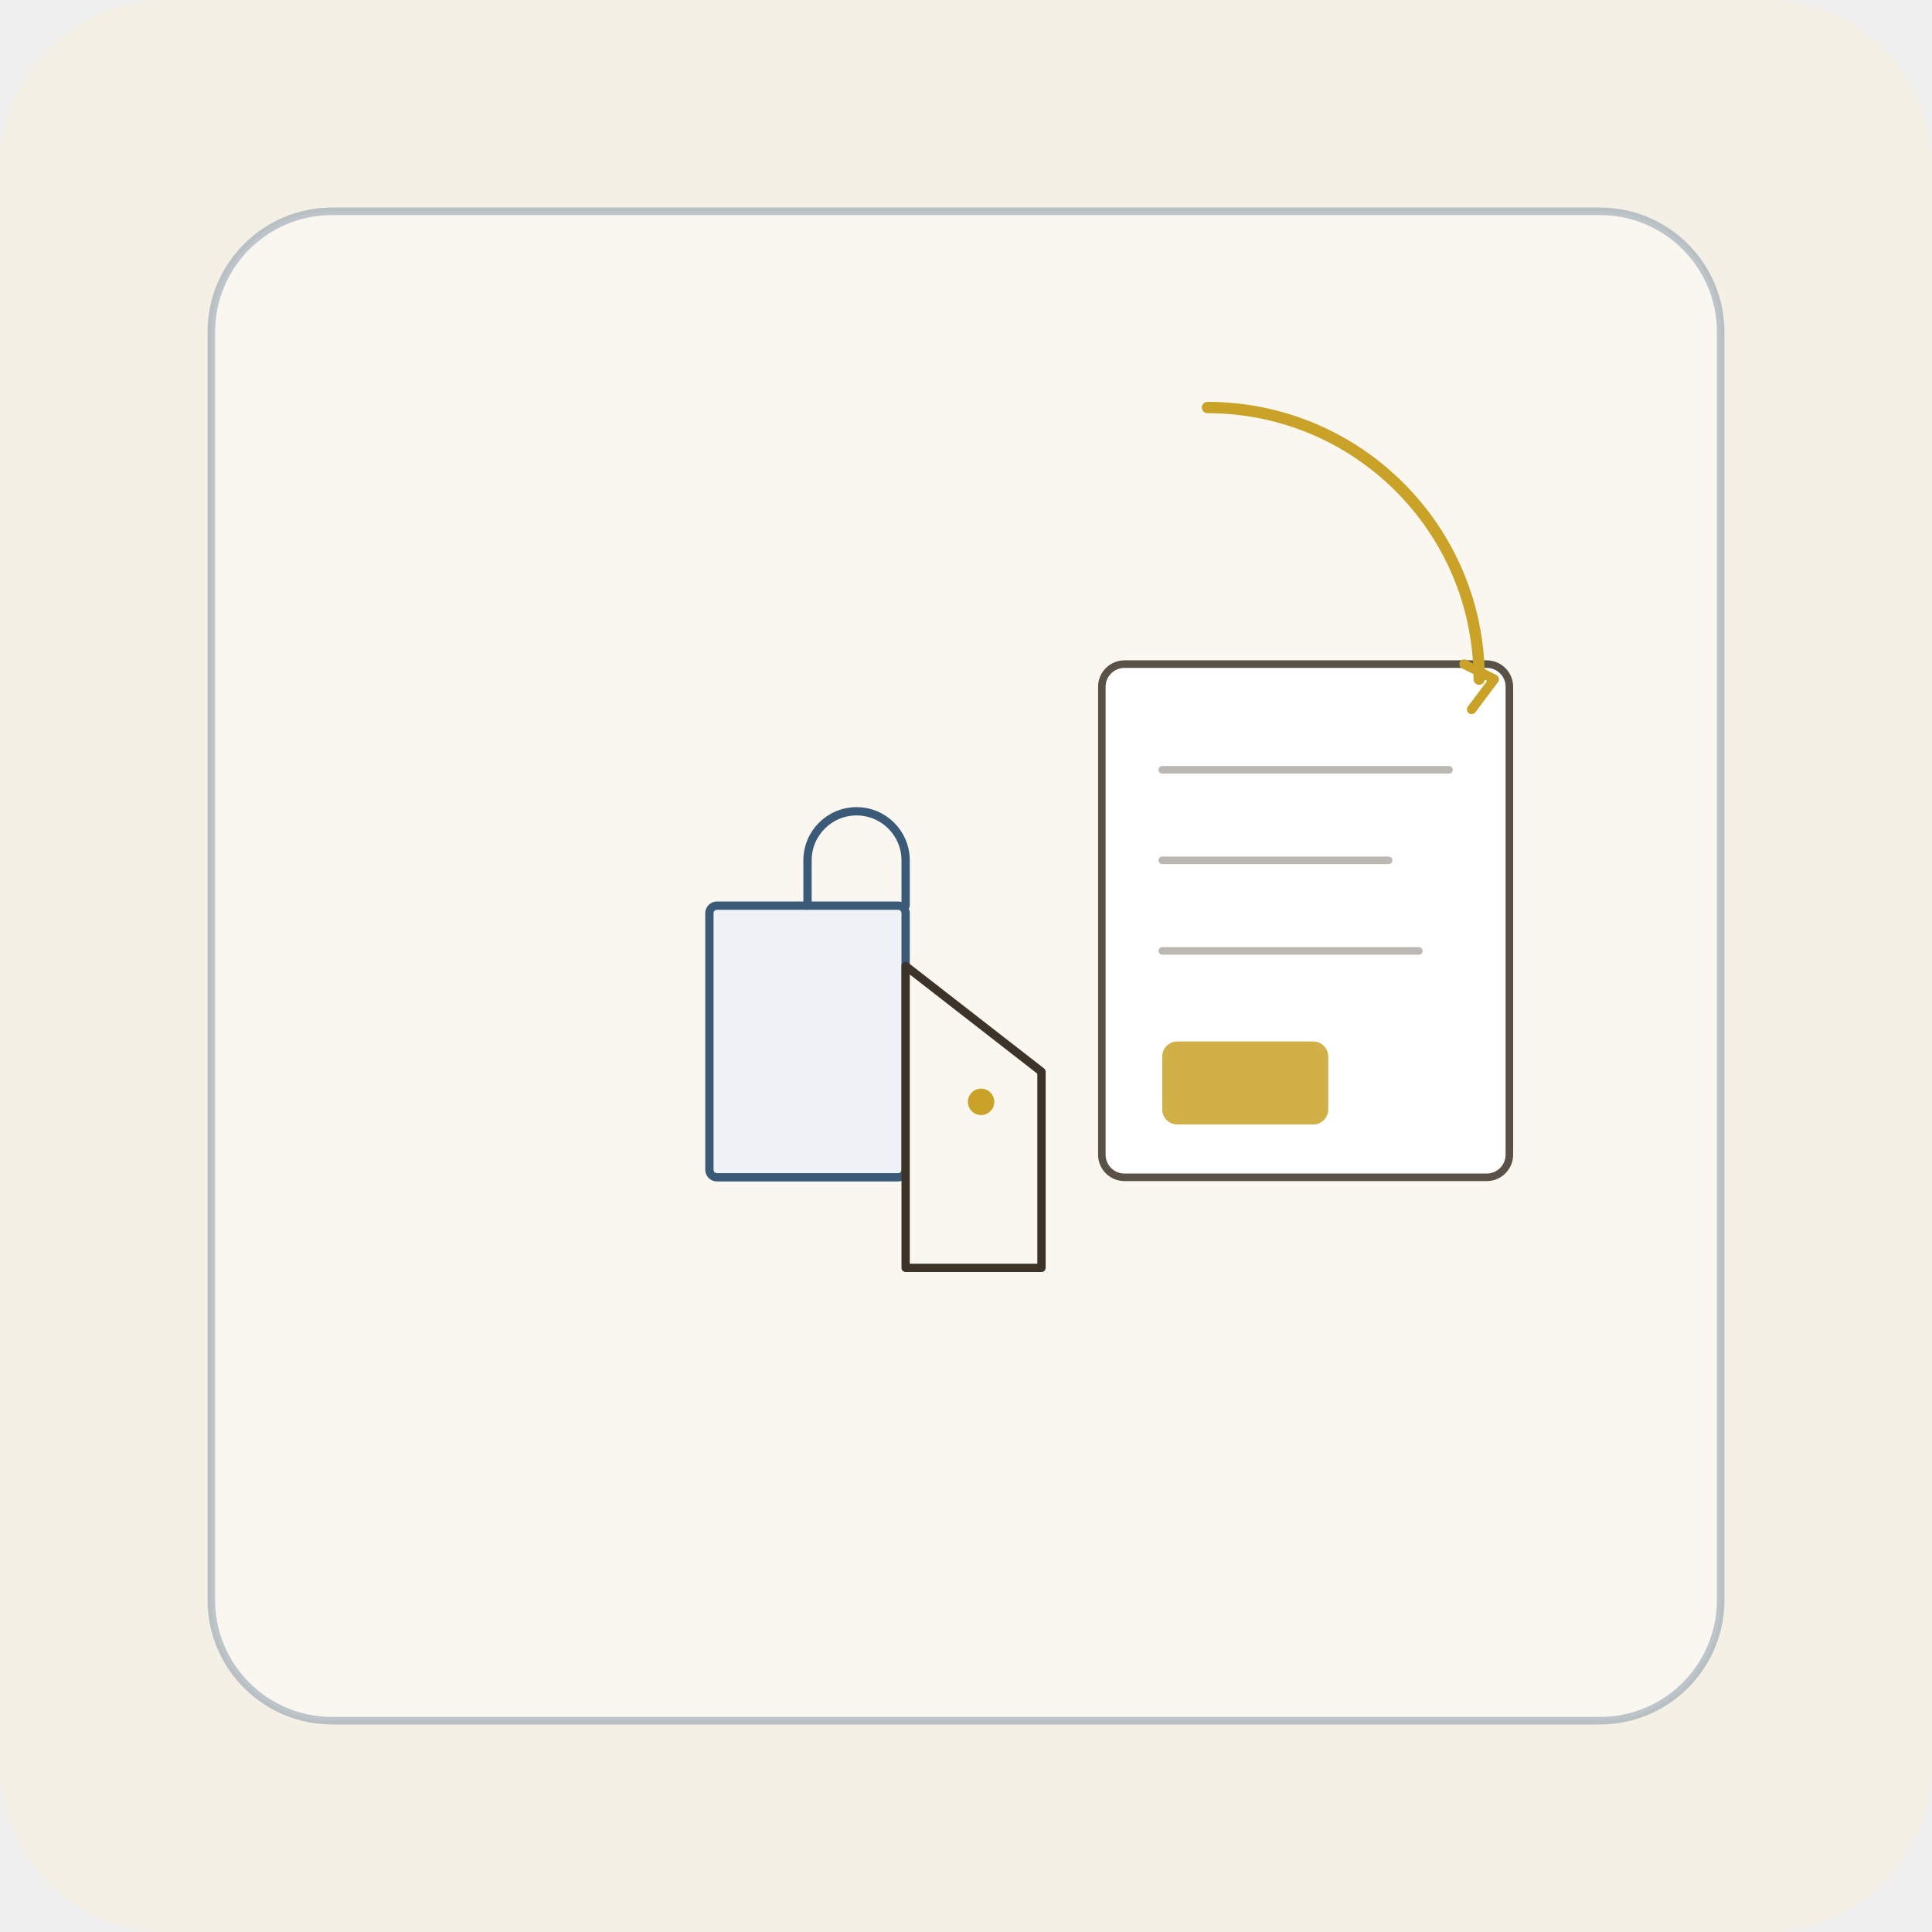
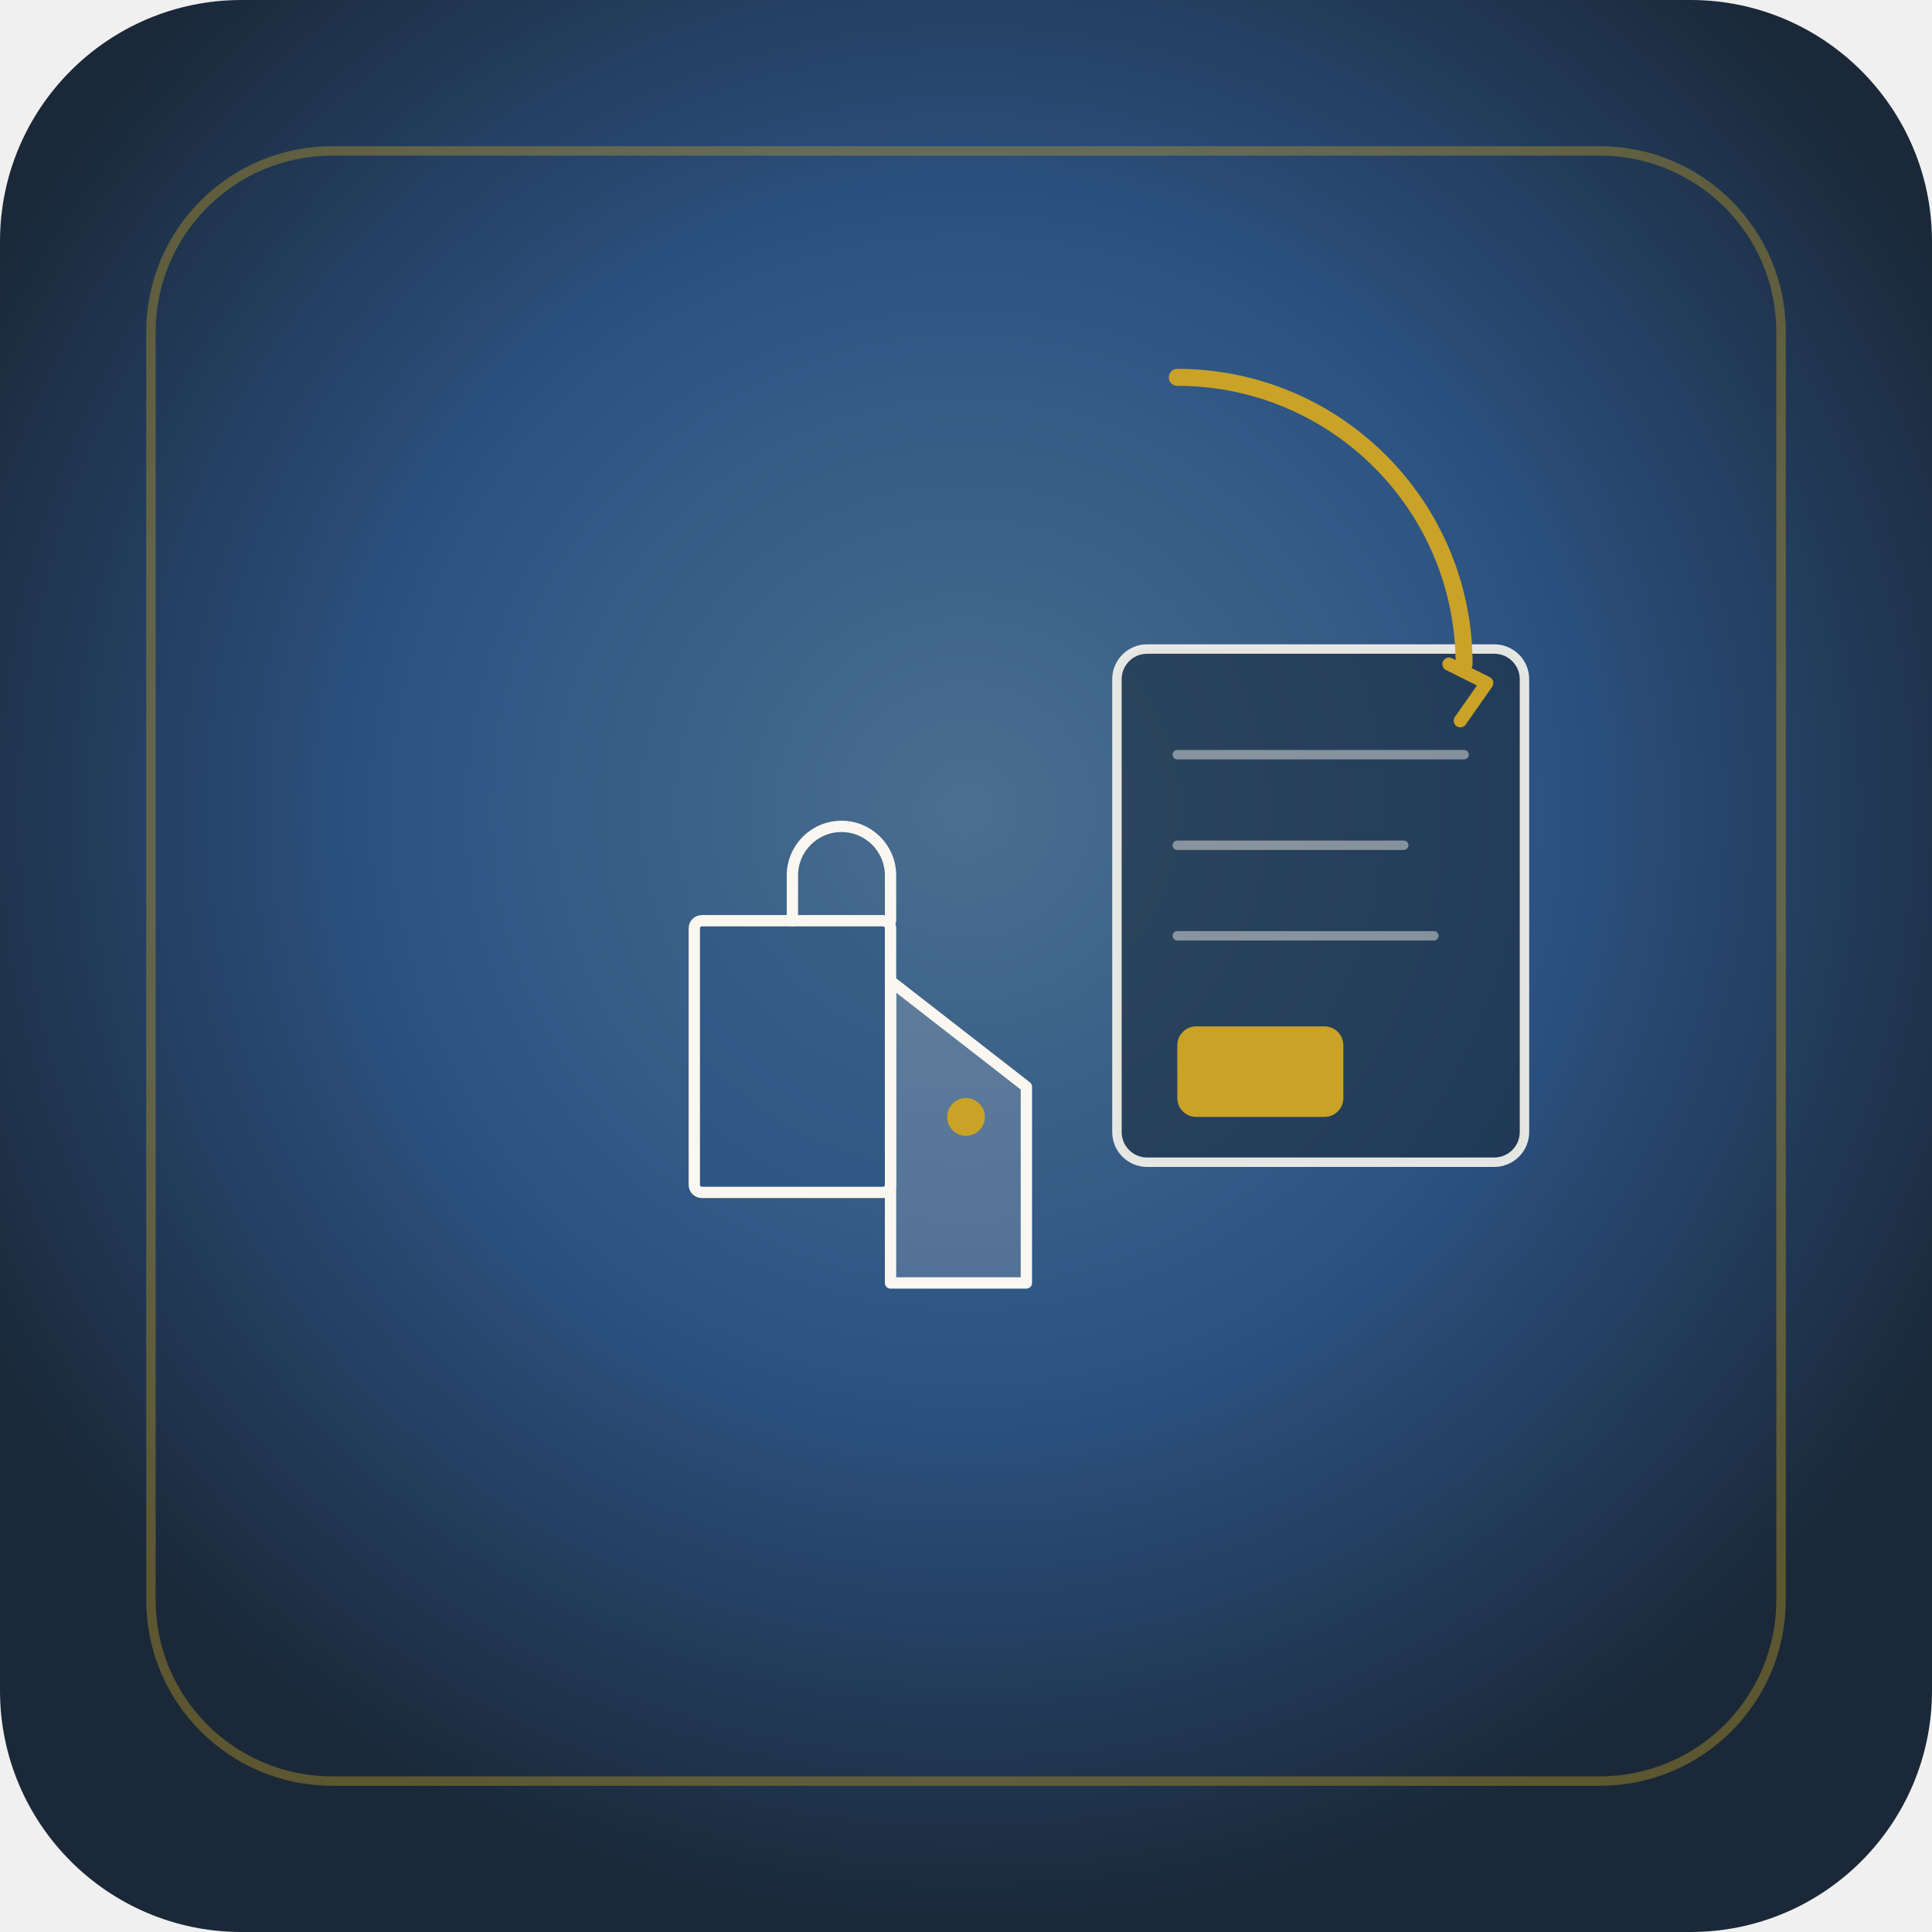
<svg xmlns="http://www.w3.org/2000/svg" width="512" height="512" viewBox="0 0 512 512" role="img" aria-label="Move-out packet unlock with deadline">
-   <rect width="512" height="512" rx="44" fill="#f4f0e6" />
-   <rect x="56" y="56" width="400" height="400" rx="32" fill="#faf7f0" stroke="#3b5a78" stroke-opacity="0.32" stroke-width="2" />
-   <g fill="none" stroke-linecap="round" stroke-linejoin="round" transform="translate(188 248)">
-     <rect x="0" y="-8" width="52" height="72" rx="2" fill="#eef2f6" stroke="#3b5a78" stroke-width="2.2" />
-     <path d="M26-8V-20a13 13 0 0 1 26 0V-8" stroke="#3b5a78" stroke-width="2.2" />
-     <path d="M52 8l36 28v52H52V8z" fill="#faf7f0" stroke="#3d3429" stroke-width="2.2" />
-     <circle cx="72" cy="44" r="3.5" fill="#c9a227" stroke="none" />
+   <defs>
+     <radialGradient id="sptv3-glow" cx="50%" cy="42%" r="58%">
+       <stop offset="0%" stop-color="#4a6f8f" />
+       <stop offset="52%" stop-color="#2c5282" />
+       <stop offset="100%" stop-color="#1a2838" />
+     </radialGradient>
+   </defs>
+   <rect width="512" height="512" rx="64" fill="url(#sptv3-glow)" />
+   <rect x="40" y="40" width="432" height="432" rx="48" fill="none" stroke="#c9a227" stroke-opacity="0.38" stroke-width="2.5" />
+   <g fill="none" stroke-linecap="round" stroke-linejoin="round" transform="translate(184 252)">
+     <rect x="0" y="-8" width="52" height="72" rx="2" fill="#2c5282" fill-opacity="0.45" stroke="#faf7f0" stroke-width="3" />
+     <path d="M26-8V-20a13 13 0 0 1 26 0V-8" stroke="#faf7f0" stroke-width="3" />
+     <path d="M52 8l36 28v52H52V8z" fill="#faf7f0" fill-opacity="0.16" stroke="#faf7f0" stroke-width="3" />
+     <circle cx="72" cy="44" r="5" fill="#c9a227" stroke="none" />
  </g>
-   <g transform="translate(292 176)" fill="none" stroke="#3d3429" stroke-width="2" stroke-linecap="round">
-     <rect x="0" y="0" width="108" height="136" rx="6" fill="#fff" stroke-opacity="0.85" />
-     <path d="M16 28h76" opacity="0.35" />
-     <path d="M16 52h60" opacity="0.35" />
-     <path d="M16 76h68" opacity="0.35" />
-     <rect x="16" y="100" width="44" height="22" rx="4" fill="#c9a227" fill-opacity="0.85" stroke="none" />
+   <g transform="translate(296 172)" fill="none" stroke="#faf7f0" stroke-width="2.5" stroke-linecap="round">
+     <rect x="0" y="0" width="108" height="136" rx="8" fill="#1a2838" fill-opacity="0.55" stroke-opacity="0.9" />
+     <path d="M16 28h76" opacity="0.45" />
+     <path d="M16 52h60" opacity="0.45" />
+     <path d="M16 76h68" opacity="0.45" />
+     <rect x="16" y="100" width="44" height="24" rx="5" fill="#c9a227" stroke="none" />
  </g>
-   <path d="M320 108a72 72 0 0 1 72 72" fill="none" stroke="#c9a227" stroke-width="3" stroke-linecap="round" />
-   <path d="M388 176l8 4-6 8" fill="none" stroke="#c9a227" stroke-width="2.5" stroke-linecap="round" stroke-linejoin="round" />
+   <path d="M312 100a76 76 0 0 1 76 76" fill="none" stroke="#c9a227" stroke-width="4.5" stroke-linecap="round" />
+   <path d="M384 176l10 5-7 10" fill="none" stroke="#c9a227" stroke-width="3.5" stroke-linecap="round" stroke-linejoin="round" />
</svg>
